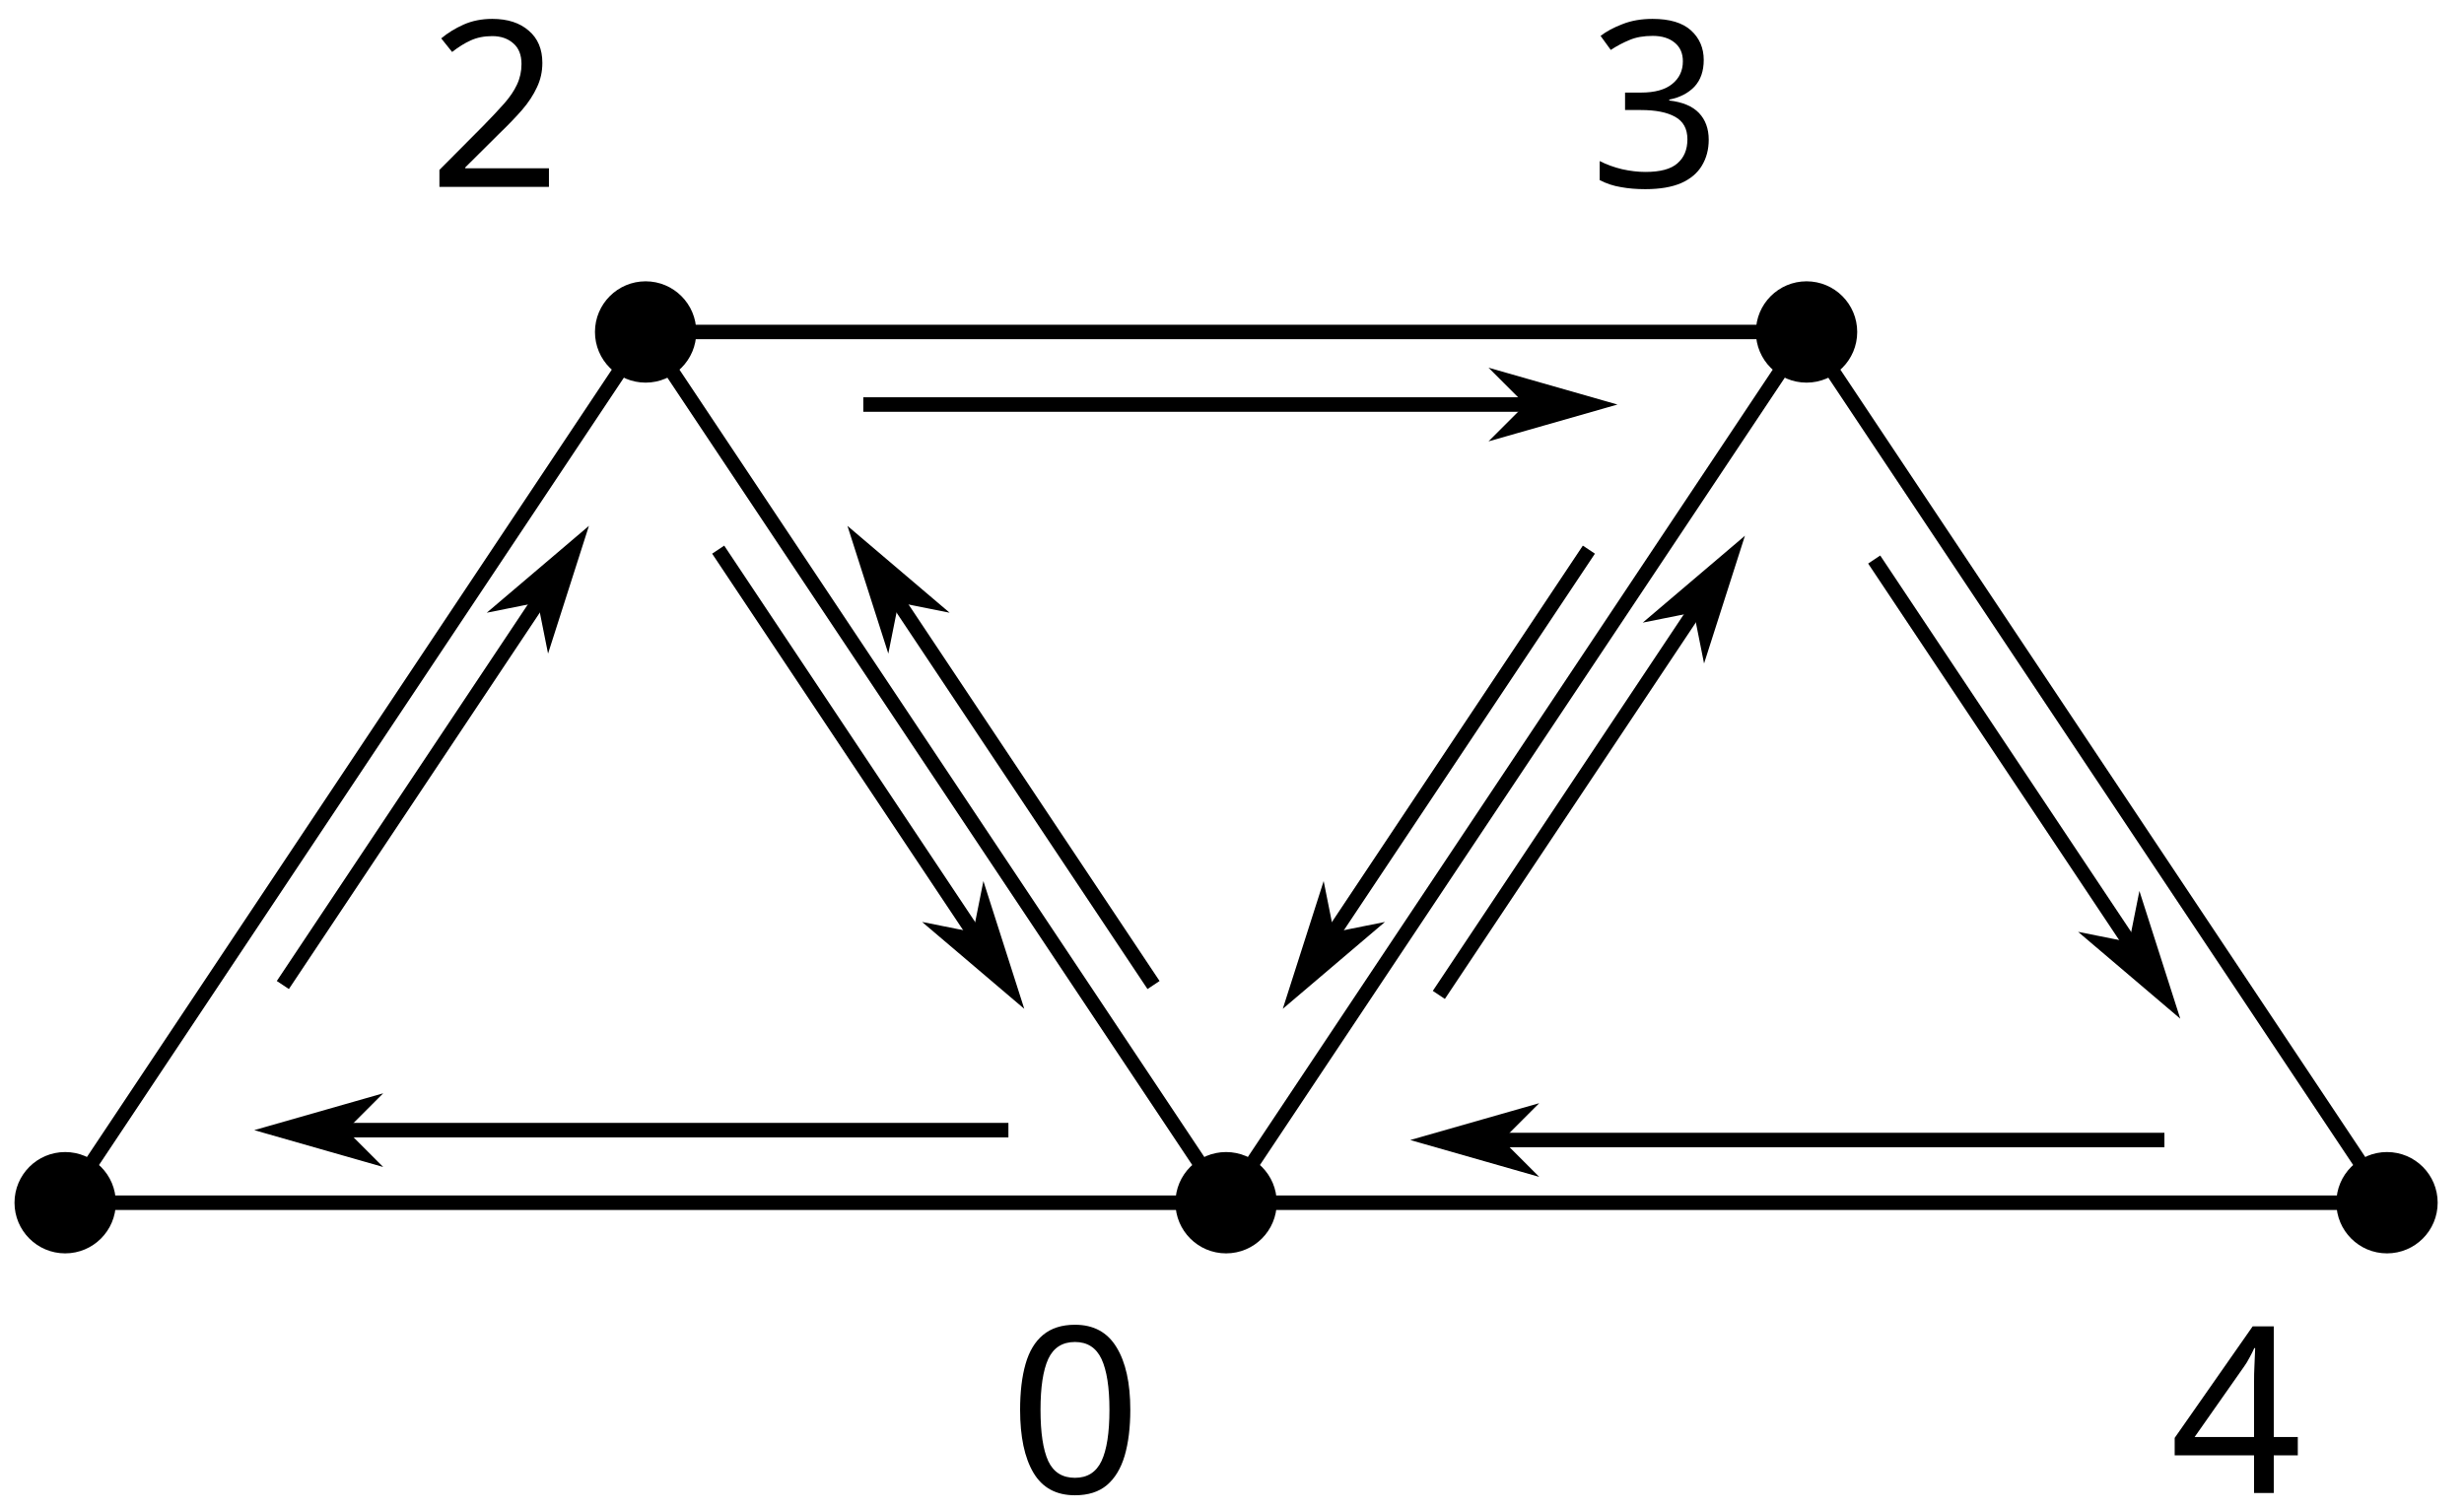
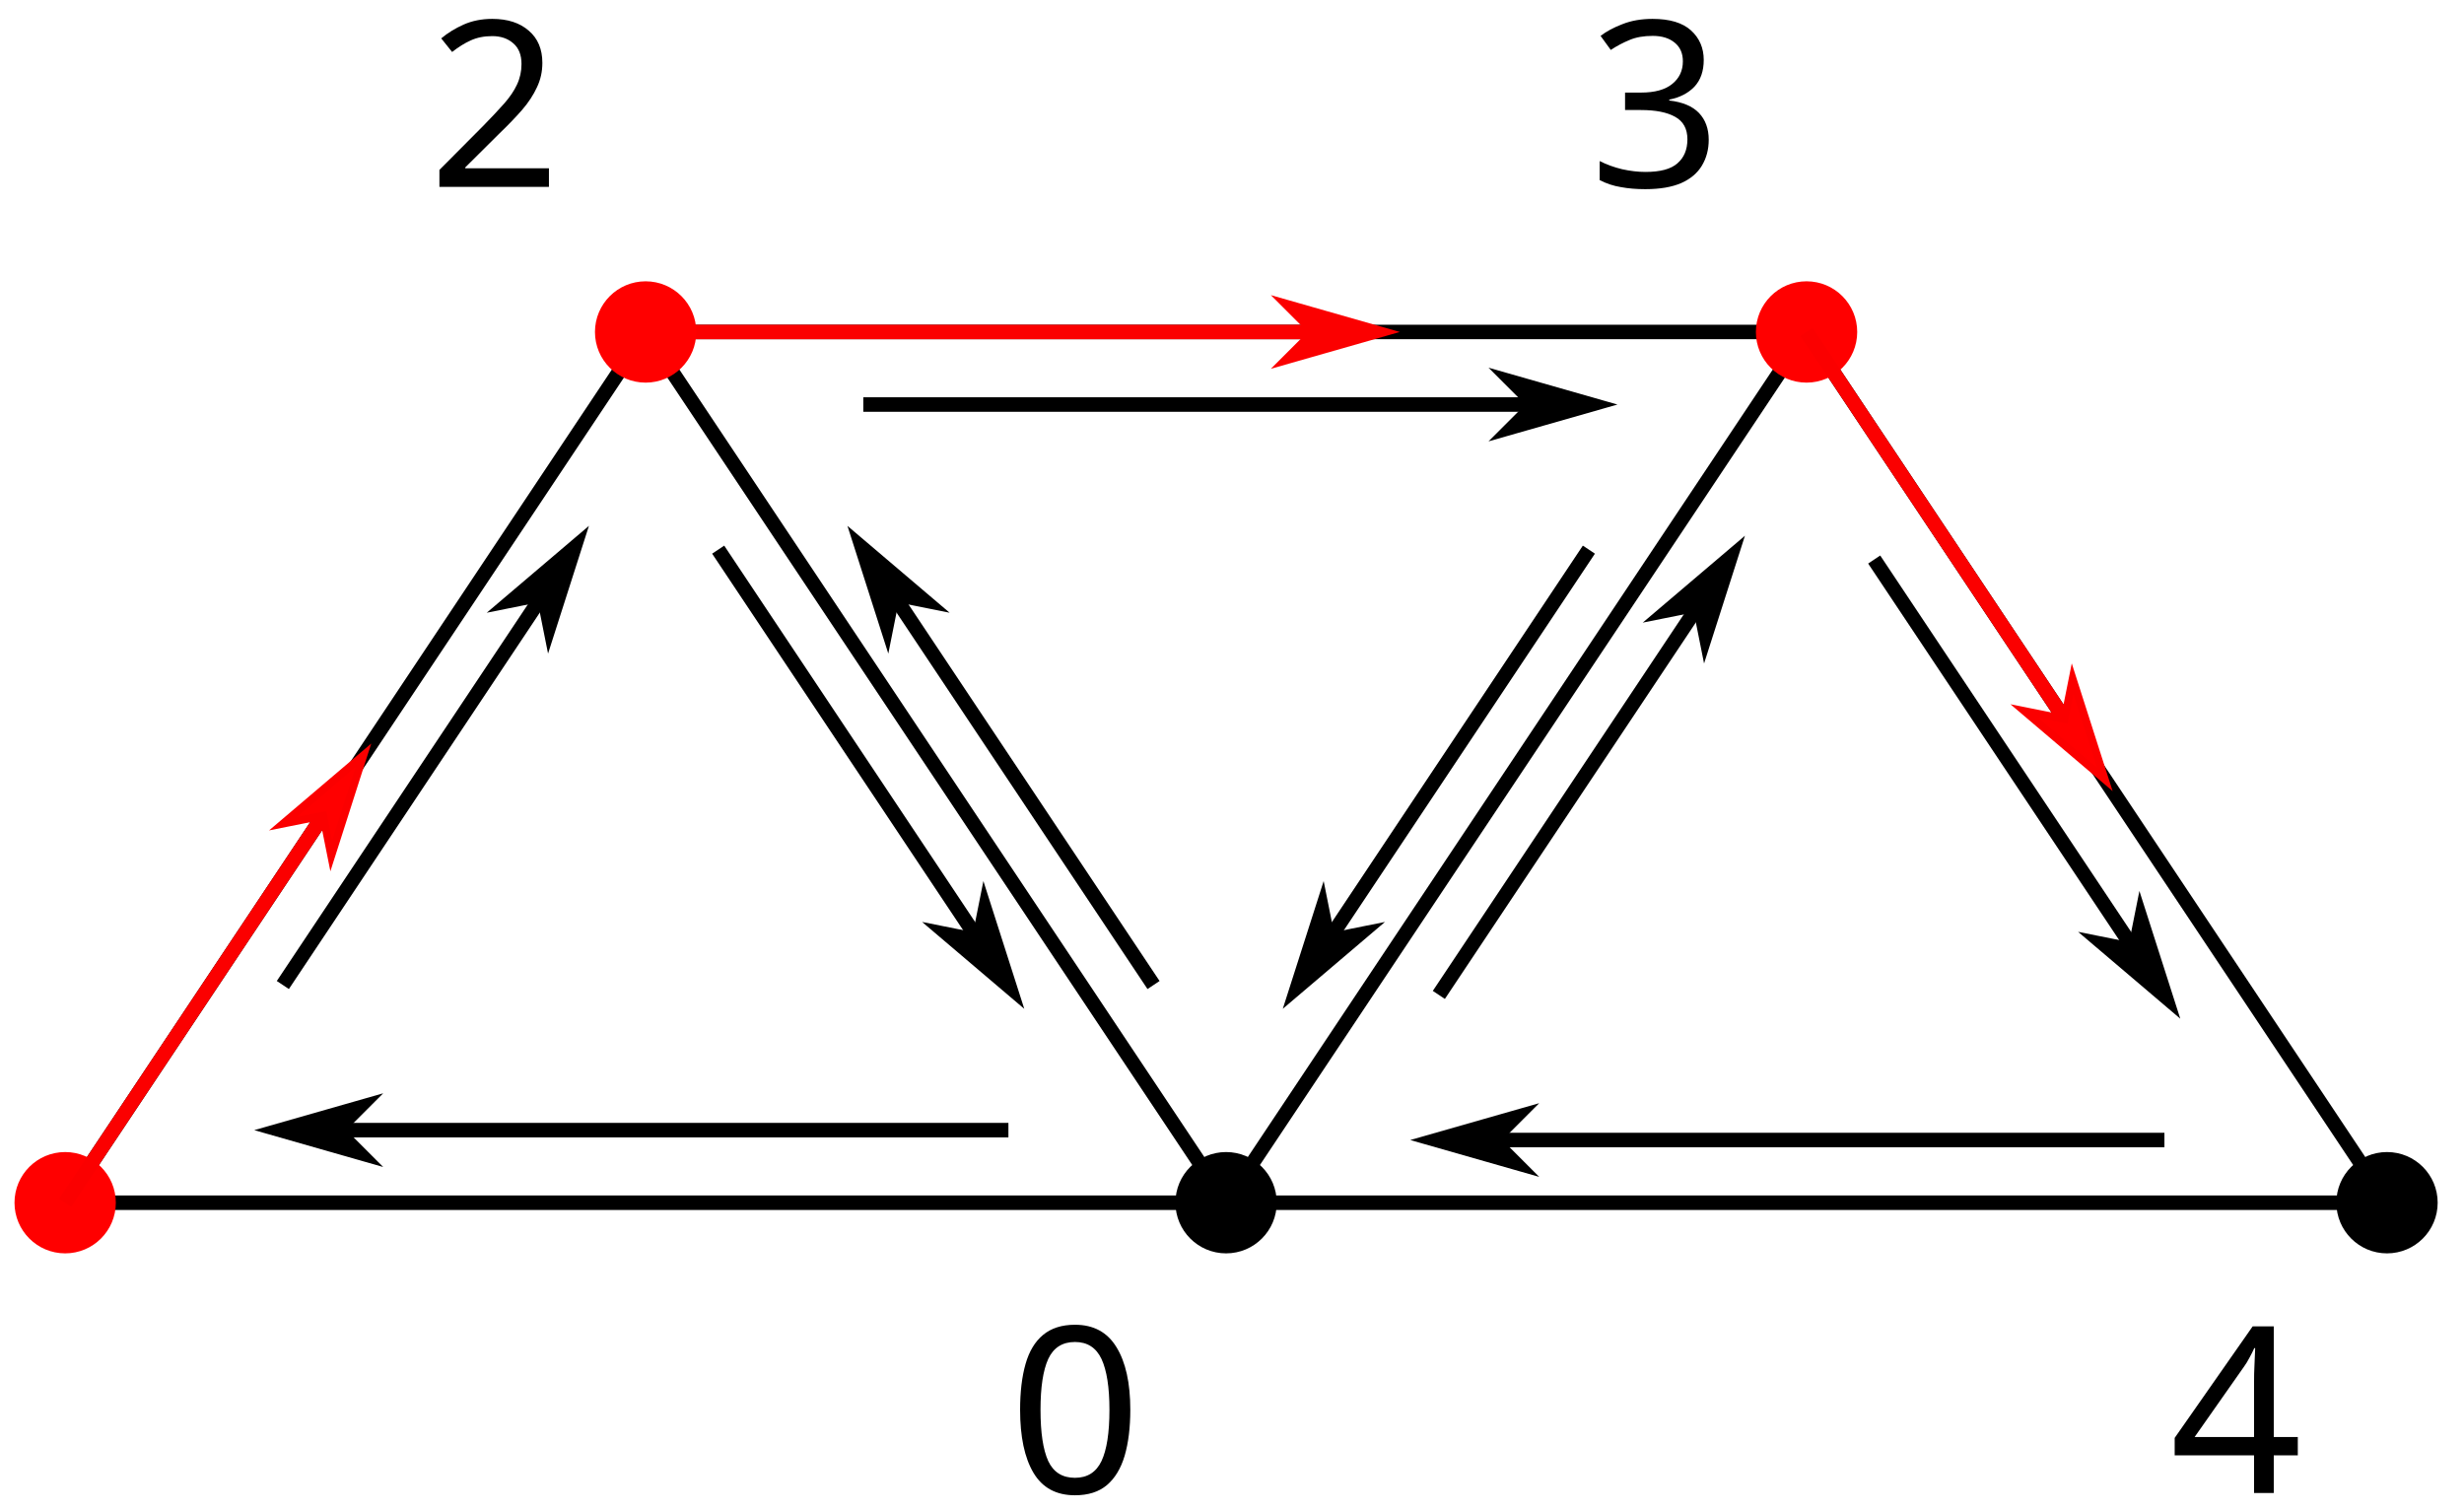
<svg xmlns="http://www.w3.org/2000/svg" width="169.796" height="104.117" viewBox="0 0 169.796 104.117" version="1.1" id="svg8653">
  <defs id="defs8647">
    <marker orient="auto" refY="0" refX="0" id="marker6744" style="overflow:visible">
      <path id="path6742" d="M 0,0 5,-5 -12.5,0 5,5 Z" style="fill:#000000;fill-opacity:1;fill-rule:evenodd;stroke:#000000;stroke-width:1pt;stroke-opacity:1" transform="matrix(0.4,0,0,0.4,4,0)" />
    </marker>
    <marker orient="auto" refY="0" refX="0" id="marker6464" style="overflow:visible">
      <path id="path6462" d="M 0,0 5,-5 -12.5,0 5,5 Z" style="fill:#000000;fill-opacity:1;fill-rule:evenodd;stroke:#000000;stroke-width:1pt;stroke-opacity:1" transform="matrix(0.4,0,0,0.4,4,0)" />
    </marker>
    <marker style="overflow:visible" id="marker2471" refX="0" refY="0" orient="auto">
      <path transform="matrix(0.4,0,0,0.4,4,0)" style="fill:#000000;fill-opacity:1;fill-rule:evenodd;stroke:#000000;stroke-width:1pt;stroke-opacity:1" d="M 0,0 5,-5 -12.5,0 5,5 Z" id="path2469" />
    </marker>
    <marker style="overflow:visible" id="marker3039-1-9" refX="0" refY="0" orient="auto">
      <path transform="matrix(-0.4,0,0,-0.4,-4,0)" style="fill:#000000;fill-opacity:1;fill-rule:evenodd;stroke:#000000;stroke-width:1pt;stroke-opacity:1" d="M 0,0 5,-5 -12.5,0 5,5 Z" id="path3037-99-5" />
    </marker>
    <marker style="overflow:visible" id="marker2891-75-9" refX="0" refY="0" orient="auto">
      <path transform="matrix(-0.4,0,0,-0.4,-4,0)" style="fill:#000000;fill-opacity:1;fill-rule:evenodd;stroke:#000000;stroke-width:1pt;stroke-opacity:1" d="M 0,0 5,-5 -12.5,0 5,5 Z" id="path2889-3-1" />
    </marker>
    <marker orient="auto" refY="0" refX="0" id="Arrow1Mend-9-0" style="overflow:visible">
      <path id="path890-9-1" d="M 0,0 5,-5 -12.5,0 5,5 Z" style="fill:#000000;fill-opacity:1;fill-rule:evenodd;stroke:#000000;stroke-width:1pt;stroke-opacity:1" transform="matrix(-0.4,0,0,-0.4,-4,0)" />
    </marker>
    <marker style="overflow:visible" id="marker3039-2" refX="0" refY="0" orient="auto">
      <path transform="matrix(-0.4,0,0,-0.4,-4,0)" style="fill:#000000;fill-opacity:1;fill-rule:evenodd;stroke:#000000;stroke-width:1pt;stroke-opacity:1" d="M 0,0 5,-5 -12.5,0 5,5 Z" id="path3037-53" />
    </marker>
    <marker style="overflow:visible" id="marker2891-5" refX="0" refY="0" orient="auto">
      <path transform="matrix(-0.4,0,0,-0.4,-4,0)" style="fill:#000000;fill-opacity:1;fill-rule:evenodd;stroke:#000000;stroke-width:1pt;stroke-opacity:1" d="M 0,0 5,-5 -12.5,0 5,5 Z" id="path2889-6" />
    </marker>
    <marker orient="auto" refY="0" refX="0" id="Arrow1Mend-7" style="overflow:visible">
      <path id="path890-92" d="M 0,0 5,-5 -12.5,0 5,5 Z" style="fill:#000000;fill-opacity:1;fill-rule:evenodd;stroke:#000000;stroke-width:1pt;stroke-opacity:1" transform="matrix(-0.4,0,0,-0.4,-4,0)" />
    </marker>
+     <marker orient="auto" refY="0" refX="0" id="marker6744-8-2" style="overflow:visible">
+       <path id="path6742-9-67" d="M 0,0 5,-5 -12.5,0 5,5 Z" style="fill:#fb0000;fill-opacity:1;fill-rule:evenodd;stroke:#fb0000;stroke-width:1pt;stroke-opacity:1" transform="matrix(0.4,0,0,0.4,4,0)" />
+     </marker>
+     <marker orient="auto" refY="0" refX="0" id="marker6464-8-13-5-7" style="overflow:visible">
+       <path id="path6462-2-3-3-9" d="M 0,0 5,-5 -12.5,0 5,5 Z" style="fill:#ff0000;fill-opacity:1;fill-rule:evenodd;stroke:#fb0000;stroke-width:1pt;stroke-opacity:1" transform="matrix(0.4,0,0,0.4,4,0)" />
+     </marker>
+     <marker orient="auto" refY="0" refX="0" id="marker6464-8-13-5-7-2" style="overflow:visible">
+       <path id="path6462-2-3-3-9-5" d="M 0,0 5,-5 -12.5,0 5,5 Z" style="fill:#ff0000;fill-opacity:1;fill-rule:evenodd;stroke:#fb0000;stroke-width:1pt;stroke-opacity:1" transform="matrix(0.4,0,0,0.4,4,0)" />
+     </marker>
  </defs>
  <g id="layer1" transform="translate(-248.0435,180.9101)">
    <flowRoot xml:space="preserve" id="flowRoot4701" style="font-style:normal;font-weight:normal;font-size:40px;line-height:1.25;font-family:sans-serif;letter-spacing:0px;word-spacing:0px;fill:#000000;fill-opacity:1;stroke:none" transform="matrix(0.396875,0,0,0.396875,3.943296,-45.67575)">
      <flowRegion id="flowRegion4703">
        <rect id="rect4705" width="240" height="140" x="36.114" y="-8.299" />
      </flowRegion>
      <flowPara id="flowPara4707" />
    </flowRoot>
    <text xml:space="preserve" style="font-style:normal;font-variant:normal;font-weight:normal;font-stretch:normal;font-size:16px;line-height:1.25;font-family:sans-serif;-inkscape-font-specification:'sans-serif, Normal';font-variant-ligatures:normal;font-variant-caps:normal;font-variant-numeric:normal;font-feature-settings:normal;text-align:center;letter-spacing:0px;word-spacing:0px;writing-mode:lr-tb;text-anchor:middle;fill:#000000;fill-opacity:1;stroke:none;stroke-width:1.164" x="332.534" y="-78.035" id="text5070-2-2-9-9-75">
      <tspan id="tspan5068-0-3-36-9-68" x="332.534" y="-78.035" style="font-style:normal;font-variant:normal;font-weight:normal;font-stretch:normal;font-size:16px;font-family:sans-serif;-inkscape-font-specification:'sans-serif, Normal';font-variant-ligatures:normal;font-variant-caps:normal;font-variant-numeric:normal;font-feature-settings:normal;text-align:center;writing-mode:lr-tb;text-anchor:middle;fill:#000000;fill-opacity:1;stroke-width:1.164">0</tspan>
    </text>
    <text xml:space="preserve" style="font-style:normal;font-variant:normal;font-weight:normal;font-stretch:normal;font-size:16px;line-height:1.25;font-family:sans-serif;-inkscape-font-specification:'sans-serif, Normal';font-variant-ligatures:normal;font-variant-caps:normal;font-variant-numeric:normal;font-feature-settings:normal;text-align:center;letter-spacing:0px;word-spacing:0px;writing-mode:lr-tb;text-anchor:middle;fill:#000000;fill-opacity:1;stroke:none;stroke-width:1.164" x="412.534" y="-78.035" id="text5070-2-2-9-9-1-4">
      <tspan id="tspan5068-0-3-36-9-3-6" x="412.534" y="-78.035" style="font-style:normal;font-variant:normal;font-weight:normal;font-stretch:normal;font-size:16px;font-family:sans-serif;-inkscape-font-specification:'sans-serif, Normal';font-variant-ligatures:normal;font-variant-caps:normal;font-variant-numeric:normal;font-feature-settings:normal;text-align:center;writing-mode:lr-tb;text-anchor:middle;fill:#000000;fill-opacity:1;stroke-width:1.164">4</tspan>
    </text>
    <text xml:space="preserve" style="font-style:normal;font-variant:normal;font-weight:normal;font-stretch:normal;font-size:16px;line-height:1.25;font-family:sans-serif;-inkscape-font-specification:'sans-serif, Normal';font-variant-ligatures:normal;font-variant-caps:normal;font-variant-numeric:normal;font-feature-settings:normal;text-align:center;letter-spacing:0px;word-spacing:0px;writing-mode:lr-tb;text-anchor:middle;fill:#000000;fill-opacity:1;stroke:none;stroke-width:1.164" x="292.534" y="-168.035" id="text5070-2-2-9-9-7-4">
      <tspan id="tspan5068-0-3-36-9-6-3" x="292.534" y="-168.035" style="font-style:normal;font-variant:normal;font-weight:normal;font-stretch:normal;font-size:16px;font-family:sans-serif;-inkscape-font-specification:'sans-serif, Normal';font-variant-ligatures:normal;font-variant-caps:normal;font-variant-numeric:normal;font-feature-settings:normal;text-align:center;writing-mode:lr-tb;text-anchor:middle;fill:#000000;fill-opacity:1;stroke-width:1.164">2</tspan>
    </text>
    <text xml:space="preserve" style="font-style:normal;font-variant:normal;font-weight:normal;font-stretch:normal;font-size:16px;line-height:1.25;font-family:sans-serif;-inkscape-font-specification:'sans-serif, Normal';font-variant-ligatures:normal;font-variant-caps:normal;font-variant-numeric:normal;font-feature-settings:normal;text-align:center;letter-spacing:0px;word-spacing:0px;writing-mode:lr-tb;text-anchor:middle;fill:#000000;fill-opacity:1;stroke:none;stroke-width:1.164" x="252.534" y="-78.035" id="text5070-2-2-9-9-6-2">
      <tspan id="tspan5068-0-3-36-9-4-4" x="252.534" y="-78.035" style="font-style:normal;font-variant:normal;font-weight:normal;font-stretch:normal;font-size:16px;font-family:sans-serif;-inkscape-font-specification:'sans-serif, Normal';font-variant-ligatures:normal;font-variant-caps:normal;font-variant-numeric:normal;font-feature-settings:normal;text-align:center;writing-mode:lr-tb;text-anchor:middle;fill:#000000;fill-opacity:1;stroke-width:1.164">1</tspan>
    </text>
    <text xml:space="preserve" style="font-style:normal;font-variant:normal;font-weight:normal;font-stretch:normal;font-size:16px;line-height:1.25;font-family:sans-serif;-inkscape-font-specification:'sans-serif, Normal';font-variant-ligatures:normal;font-variant-caps:normal;font-variant-numeric:normal;font-feature-settings:normal;text-align:center;letter-spacing:0px;word-spacing:0px;writing-mode:lr-tb;text-anchor:middle;fill:#000000;fill-opacity:1;stroke:none;stroke-width:1.164" x="372.534" y="-168.035" id="text5070-2-2-9-9-77-2">
      <tspan id="tspan5068-0-3-36-9-5-2" x="372.534" y="-168.035" style="font-style:normal;font-variant:normal;font-weight:normal;font-stretch:normal;font-size:16px;font-family:sans-serif;-inkscape-font-specification:'sans-serif, Normal';font-variant-ligatures:normal;font-variant-caps:normal;font-variant-numeric:normal;font-feature-settings:normal;text-align:center;writing-mode:lr-tb;text-anchor:middle;fill:#000000;fill-opacity:1;stroke-width:1.164">3</tspan>
    </text>
    <circle style="fill:#000000;fill-opacity:1;stroke:none;stroke-width:1;stroke-miterlimit:4;stroke-dasharray:none;stroke-opacity:1" id="path4517-0-8-5-8-0" cx="412.534" cy="-98.035" r="3.491" />
-     <circle style="fill:#000000;fill-opacity:1;stroke:none;stroke-width:1;stroke-miterlimit:4;stroke-dasharray:none;stroke-opacity:1" id="path4517-0-8-5-91-9" cx="292.534" cy="-158.035" r="3.491" />
-     <circle style="fill:#000000;fill-opacity:1;stroke:none;stroke-width:1;stroke-miterlimit:4;stroke-dasharray:none;stroke-opacity:1" id="path4517-0-8-5-2-9" cx="372.534" cy="-158.035" r="3.491" />
-     <circle style="fill:#000000;fill-opacity:1;stroke:none;stroke-width:1;stroke-miterlimit:4;stroke-dasharray:none;stroke-opacity:1" id="path4517-0-8-5-25-0" cx="332.534" cy="-98.035" r="3.491" />
-     <circle style="fill:#000000;fill-opacity:1;stroke:none;stroke-width:1;stroke-miterlimit:4;stroke-dasharray:none;stroke-opacity:1" id="path4517-0-8-5-5-0" cx="252.534" cy="-98.035" r="3.491" />
    <path style="fill:none;stroke:#000000;stroke-width:1px;stroke-linecap:butt;stroke-linejoin:miter;stroke-opacity:1" d="m 252.534,-98.035 40,-60 h 80 l 40,60 z m 40,-60 40,60 40,-60" id="path875-4" />
    <g id="g4389-3" transform="translate(200,6.6621094e-6)">
      <path id="path1868-1" d="m 67.534,-113.035 20,-30" style="fill:none;stroke:#000000;stroke-width:1px;stroke-linecap:butt;stroke-linejoin:miter;stroke-opacity:1;marker-end:url(#marker3039-2)" />
      <path id="path1870-2" d="m 97.534,-143.035 20,30" style="fill:none;stroke:#000000;stroke-width:1px;stroke-linecap:butt;stroke-linejoin:miter;stroke-opacity:1;marker-end:url(#marker2891-5)" />
      <path id="path1872-1" d="M 117.534,-103.035 H 67.534" style="fill:none;stroke:#000000;stroke-width:1px;stroke-linecap:butt;stroke-linejoin:miter;stroke-opacity:1;marker-end:url(#Arrow1Mend-7)" />
    </g>
    <g transform="translate(279.6614,0.6811767)" id="g4389-5-5">
      <path id="path1868-6-6" d="m 67.534,-113.035 20,-30" style="fill:none;stroke:#000000;stroke-width:1px;stroke-linecap:butt;stroke-linejoin:miter;stroke-opacity:1;marker-end:url(#marker3039-1-9)" />
      <path id="path1870-4-3" d="m 97.534,-143.035 20,30" style="fill:none;stroke:#000000;stroke-width:1px;stroke-linecap:butt;stroke-linejoin:miter;stroke-opacity:1;marker-end:url(#marker2891-75-9)" />
      <path id="path1872-0-9" d="M 117.534,-103.035 H 67.534" style="fill:none;stroke:#000000;stroke-width:1px;stroke-linecap:butt;stroke-linejoin:miter;stroke-opacity:1;marker-end:url(#Arrow1Mend-9-0)" />
    </g>
    <g id="g7055" transform="translate(30,-9.999991)">
      <path id="path1868-08-3" d="m 277.534,-133.035 20,30" style="fill:none;stroke:#000000;stroke-width:1px;stroke-linecap:butt;stroke-linejoin:miter;stroke-opacity:1;marker-start:url(#marker6464)" />
      <path id="path1870-9-9" d="m 307.534,-103.035 20,-30" style="fill:none;stroke:#000000;stroke-width:1px;stroke-linecap:butt;stroke-linejoin:miter;stroke-opacity:1;marker-start:url(#marker2471)" />
      <path id="path1872-2-3" d="m 327.534,-143.035 h -50" style="fill:none;stroke:#000000;stroke-width:1px;stroke-linecap:butt;stroke-linejoin:miter;stroke-opacity:1;marker-start:url(#marker6744)" />
    </g>
    <text xml:space="preserve" style="font-style:normal;font-weight:normal;font-size:40px;line-height:1.25;font-family:sans-serif;letter-spacing:0px;word-spacing:0px;fill:#000000;fill-opacity:1;stroke:none" x="572.534" y="-168.035" id="text11340">
      <tspan id="tspan11338" x="572.534" y="-131.542" />
    </text>
+     <g transform="translate(55,55)" id="g11913">
+       <path id="path1872-2-3-1-1" d="m 287.534,-213.035 h -50" style="fill:none;stroke:#fb0000;stroke-width:1px;stroke-linecap:butt;stroke-linejoin:miter;stroke-opacity:1;marker-start:url(#marker6744-8-2)" />
+       <circle r="3.491" cy="-213.035" cx="237.534" id="path4517-0-8-5-91-0-3" style="fill:#ff0000;fill-opacity:1;stroke:none;stroke-width:1;stroke-miterlimit:4;stroke-dasharray:none;stroke-opacity:1" />
+     </g>
+     <g id="g1412" transform="translate(-185,80)">
+       <circle r="3.491" cy="-178.035" cx="437.534" id="path4517-0-8-5-2-9" style="fill:#ff0000;fill-opacity:1;stroke:none;stroke-width:1;stroke-miterlimit:4;stroke-dasharray:none;stroke-opacity:1" />
+       <path id="path1868-08-3-3-4-6-8" d="m 457.534,-208.035 -20,30" style="fill:#ff0000;stroke:#fb0000;stroke-width:1px;stroke-linecap:butt;stroke-linejoin:miter;stroke-opacity:1;marker-start:url(#marker6464-8-13-5-7)" />
+     </g>
+     <circle style="fill:#000000;fill-opacity:1;stroke:none;stroke-width:1;stroke-miterlimit:4;stroke-dasharray:none;stroke-opacity:1" id="path4517-0-8-5-2-9-7" cx="332.534" cy="-98.035" r="3.491" />
+     <g id="g1412-5" transform="matrix(1,0,0,-1,-65,-336.0702)">
+       <circle r="3.491" cy="-178.035" cx="437.534" id="path4517-0-8-5-2-9-6" style="fill:#ff0000;fill-opacity:1;stroke:none;stroke-width:1;stroke-miterlimit:4;stroke-dasharray:none;stroke-opacity:1" />
+       <path id="path1868-08-3-3-4-6-8-0" d="m 457.534,-208.035 -20,30" style="fill:#ff0000;stroke:#fb0000;stroke-width:1px;stroke-linecap:butt;stroke-linejoin:miter;stroke-opacity:1;marker-start:url(#marker6464-8-13-5-7-2)" />
+     </g>
  </g>
</svg>
